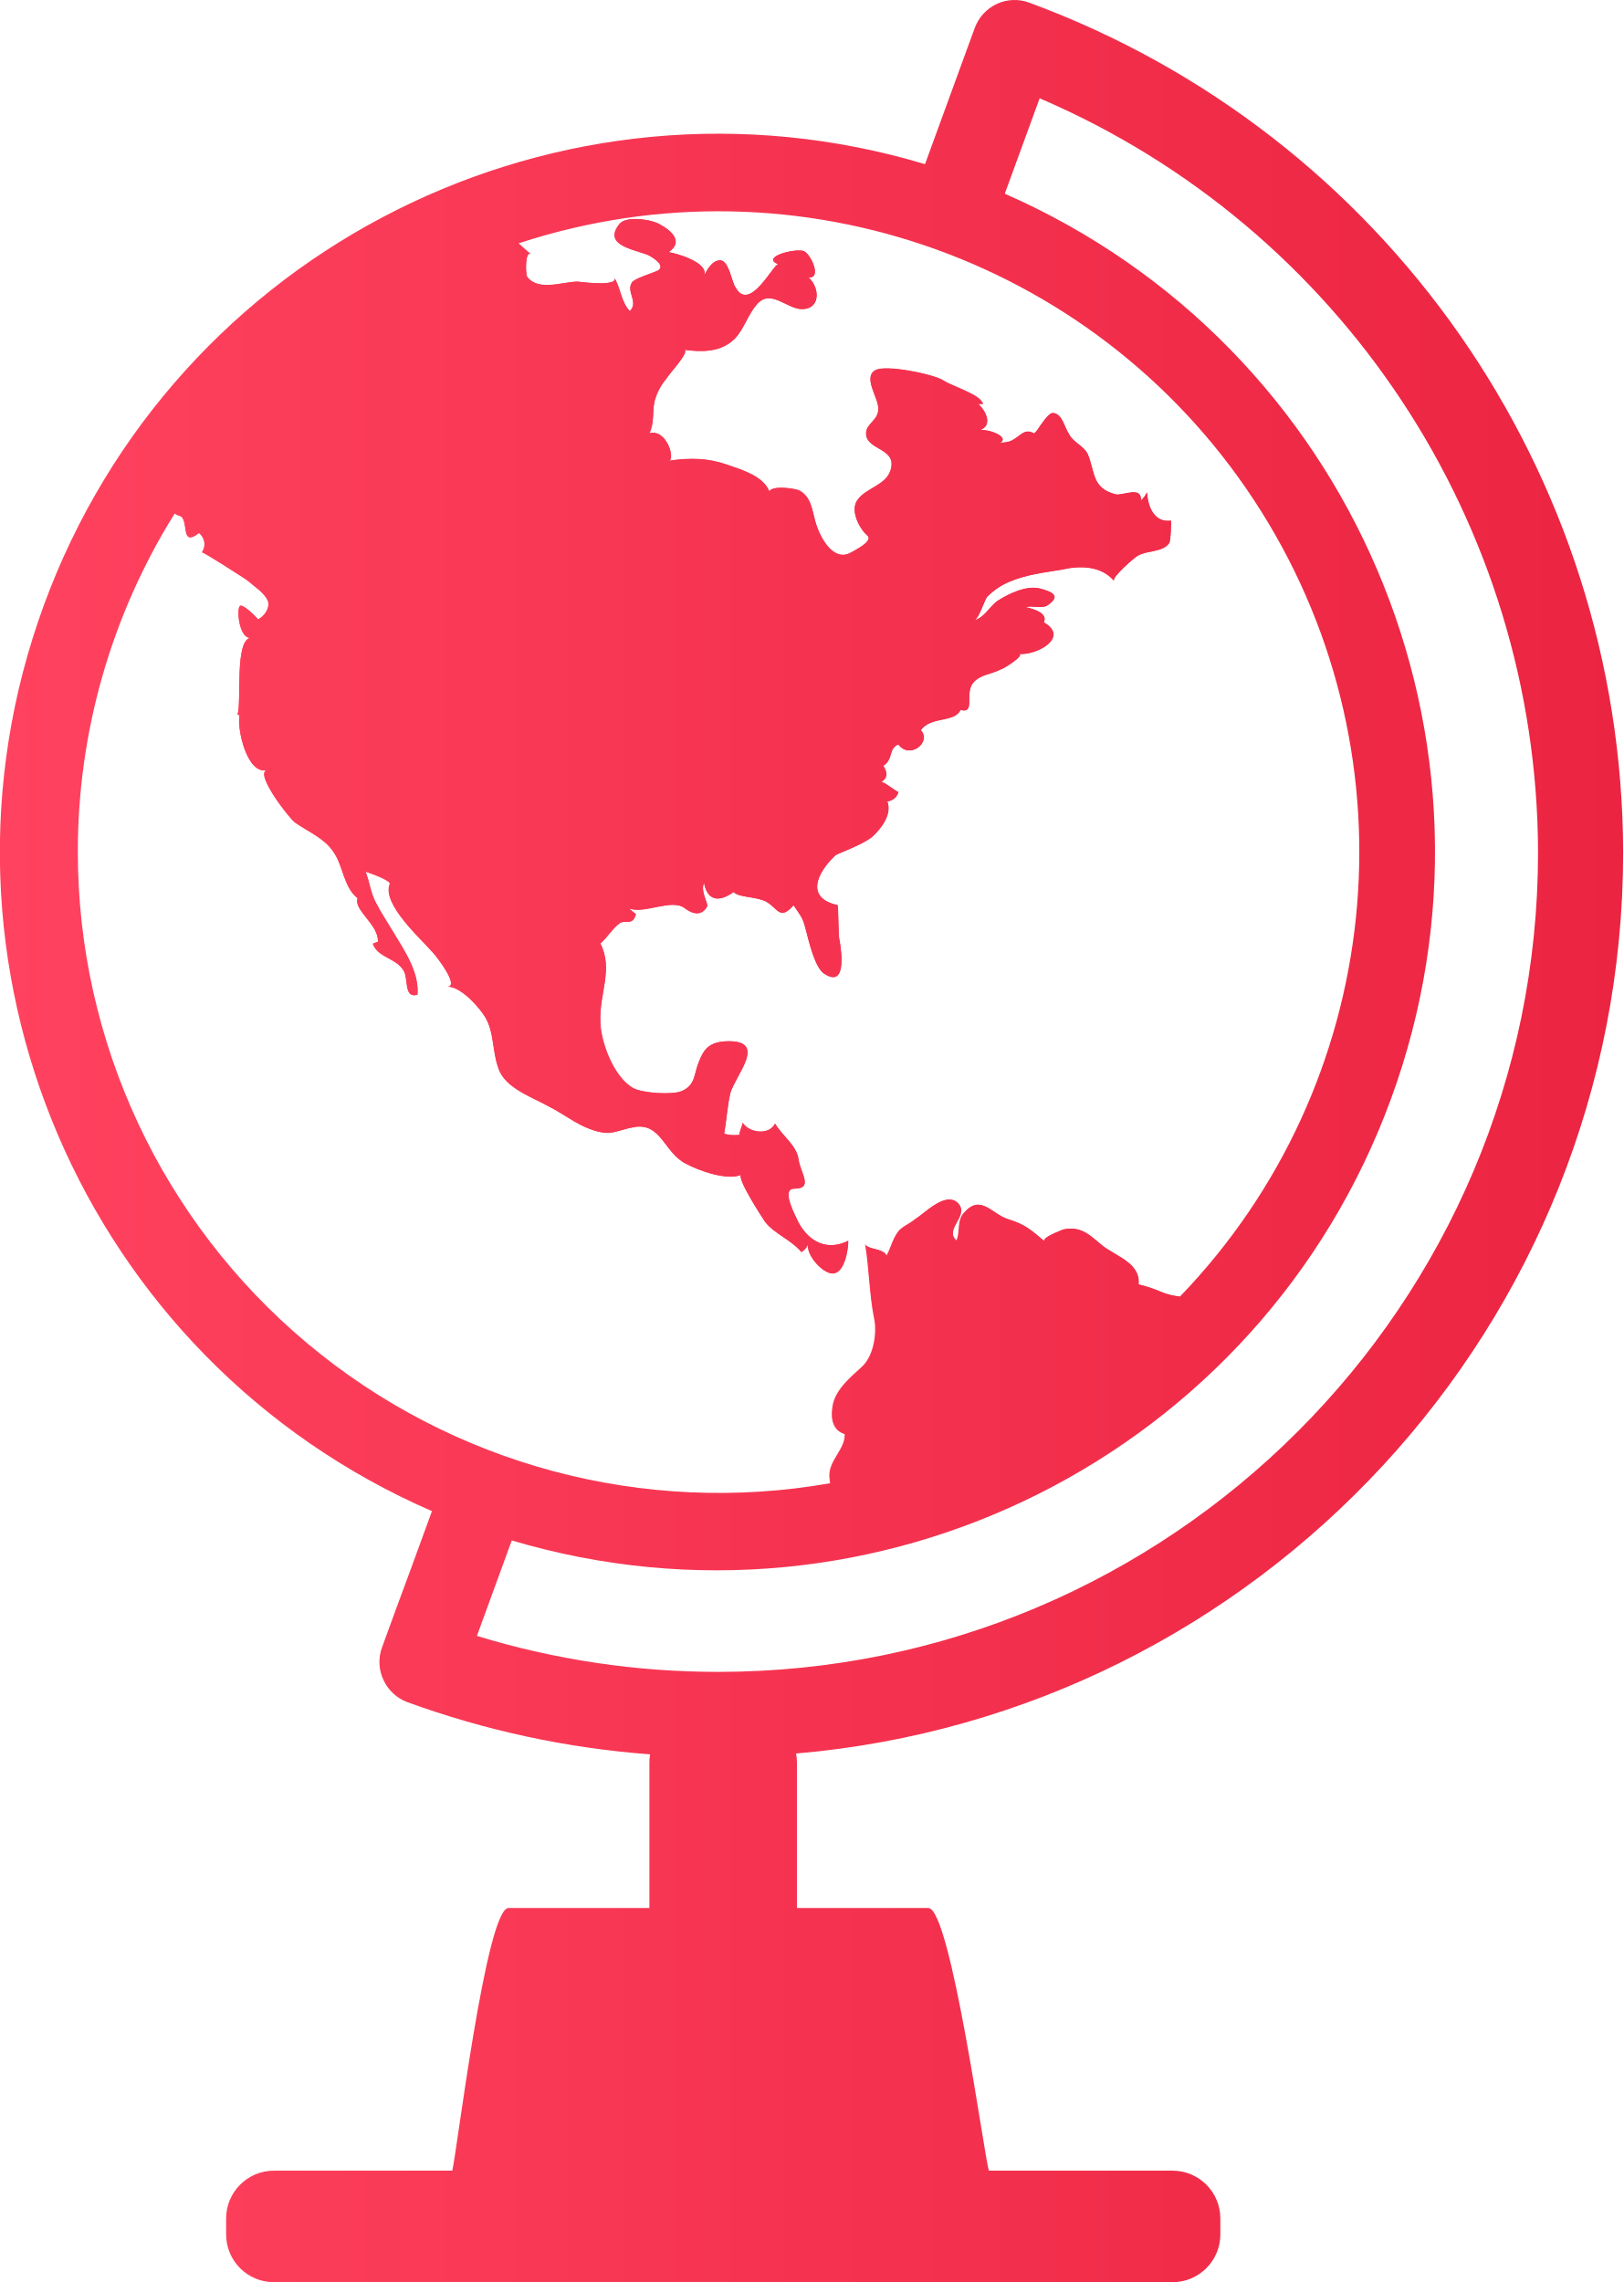
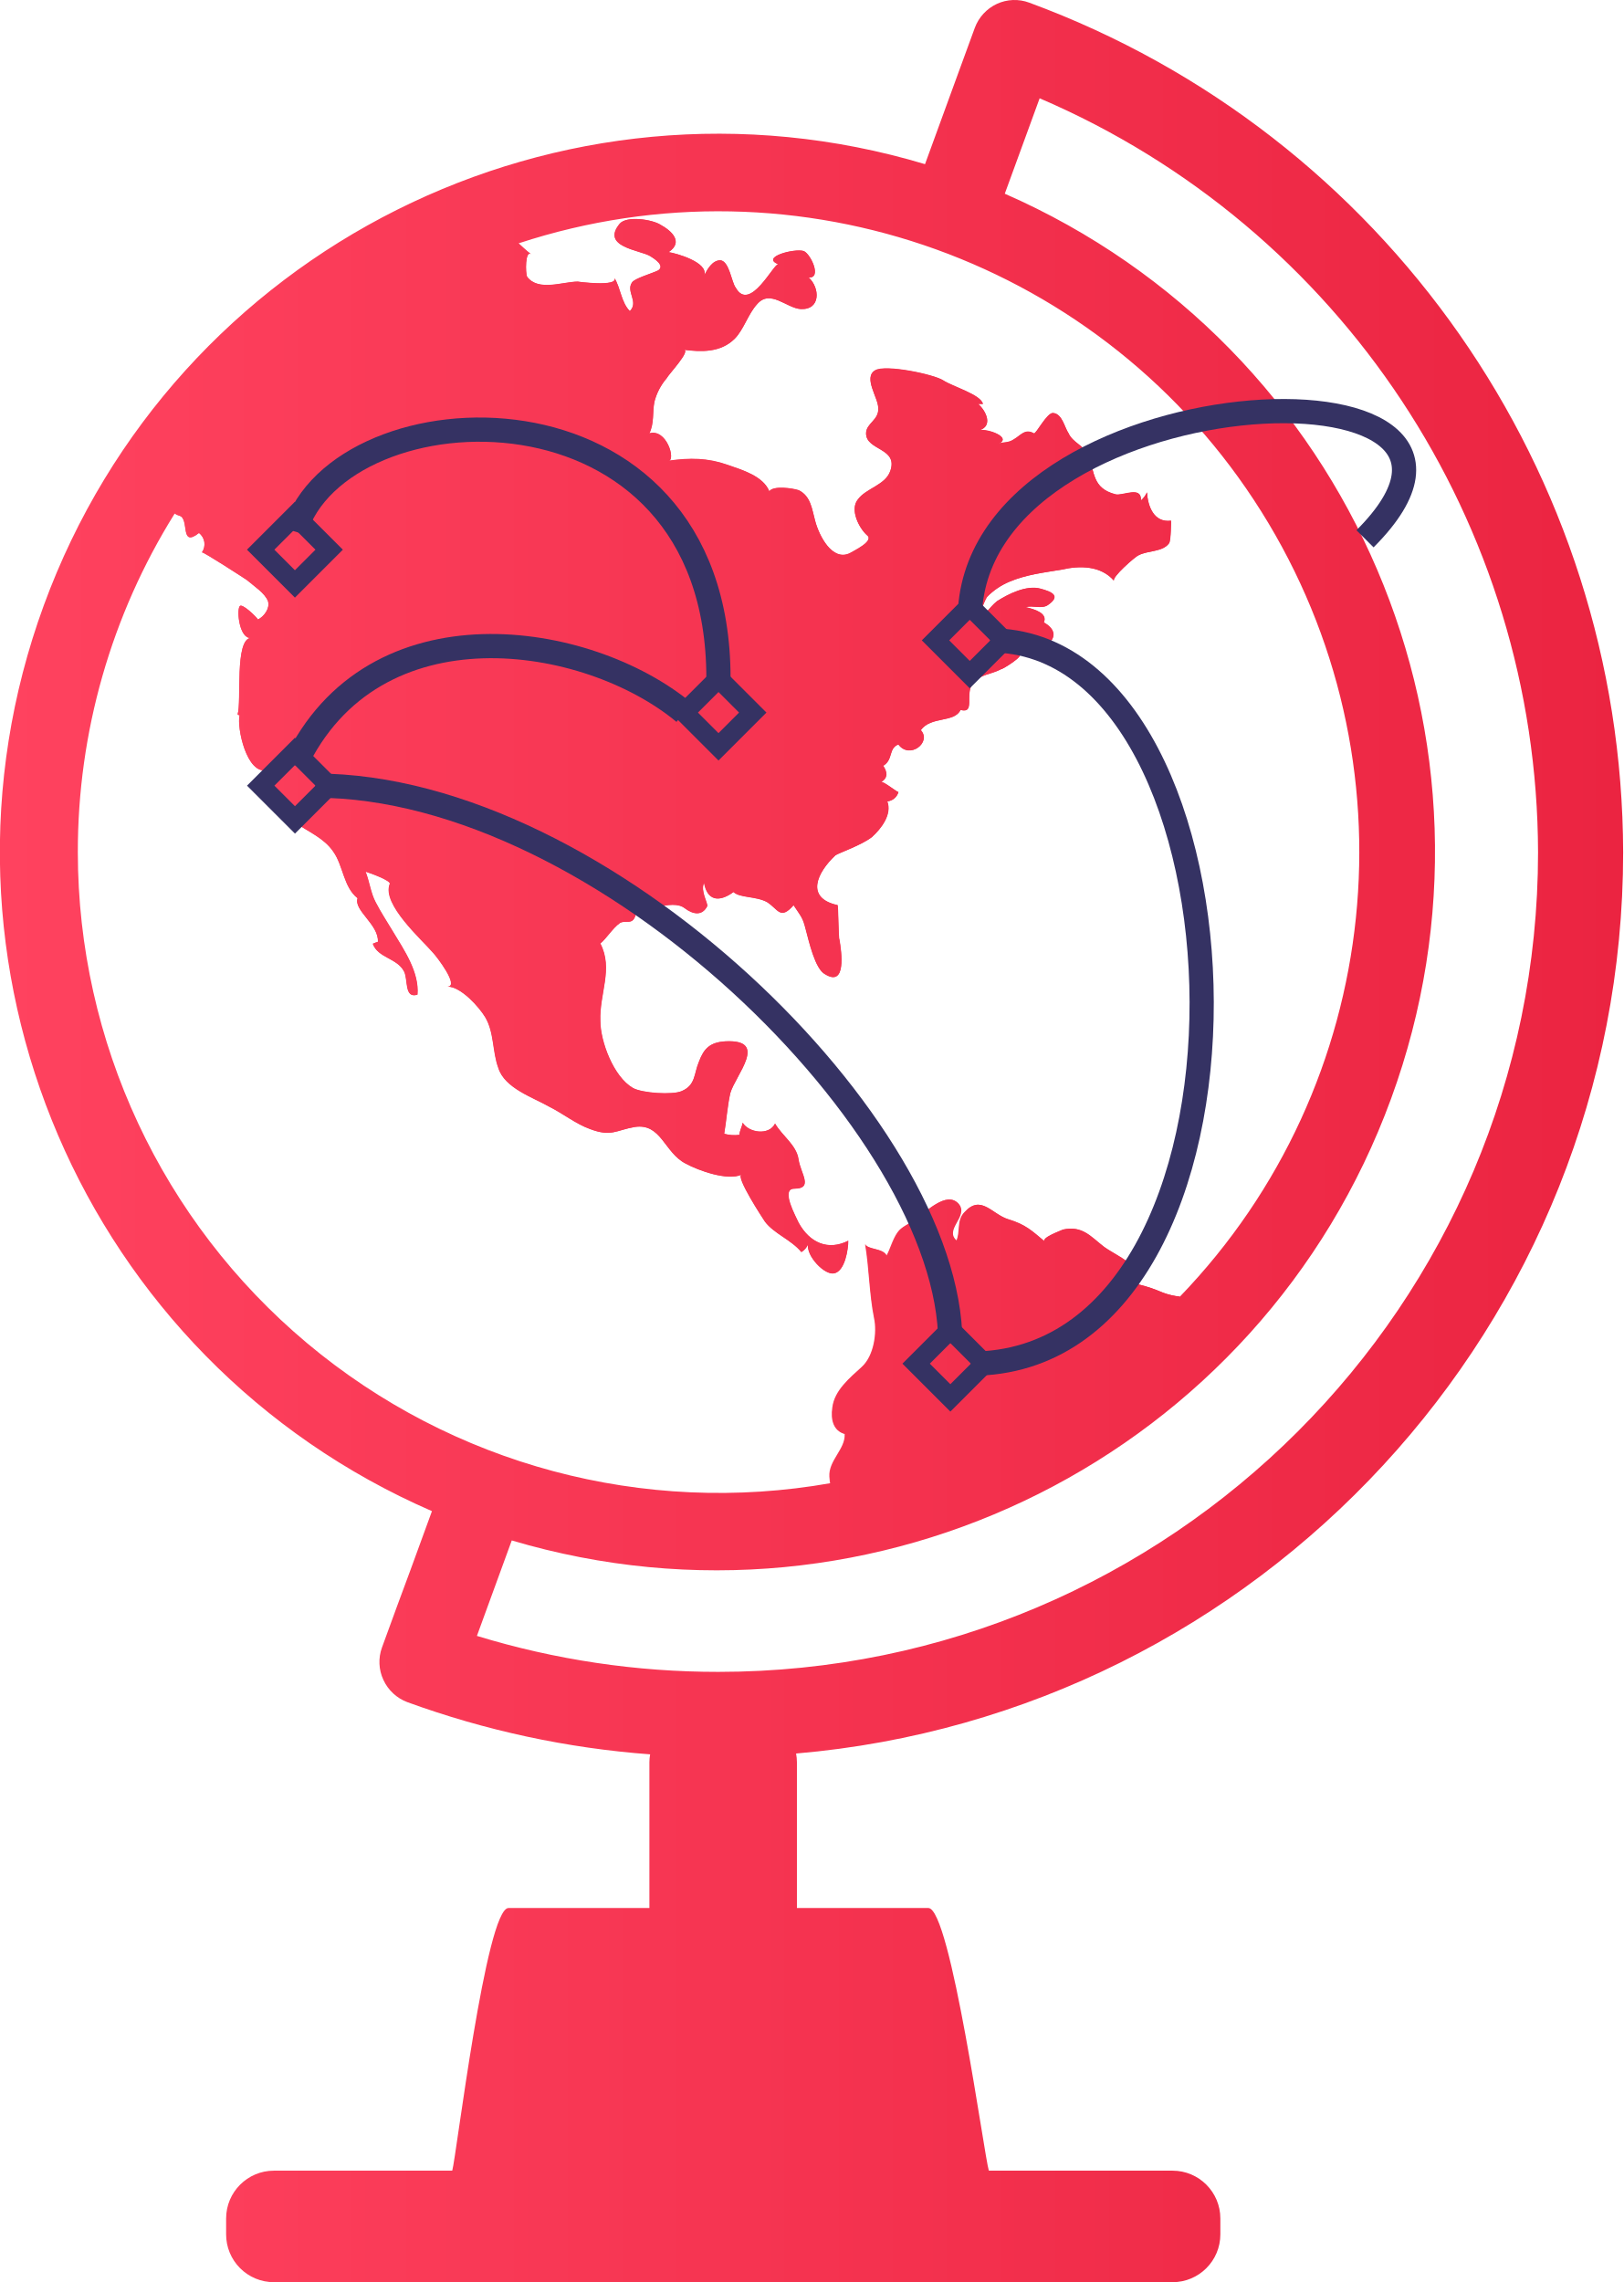
<svg xmlns="http://www.w3.org/2000/svg" xmlns:xlink="http://www.w3.org/1999/xlink" viewBox="0 0 335.15 471.23">
  <defs>
-     <style>.cls-1{fill:url(#linear-gradient);}.cls-2{fill:url(#linear-gradient-2);}.cls-3{fill:url(#linear-gradient-3);}.cls-4{fill:none;stroke:#444445;stroke-miterlimit:10;stroke-width:10px;}</style>
+     <style>.cls-1{fill:url(#linear-gradient);}.cls-2{fill:url(#linear-gradient-2);}.cls-3{fill:url(#linear-gradient-3);}.cls-4,.cls-5,.cls-6{fill:none;stroke-miterlimit:10;}.cls-4,.cls-6{stroke:#353263;}.cls-4{stroke-width:4px;}.cls-5{stroke:#444445;stroke-width:10px;}.cls-6{stroke-width:5px;}</style>
    <linearGradient id="linear-gradient" x1="171.23" y1="276.99" x2="243.63" y2="276.99" gradientUnits="userSpaceOnUse">
      <stop offset="0" stop-color="#ff425f" />
      <stop offset="1" stop-color="#eb2441" />
    </linearGradient>
    <linearGradient id="linear-gradient-2" x1="36.05" y1="154.11" x2="241.77" y2="154.11" xlink:href="#linear-gradient" />
    <linearGradient id="linear-gradient-3" x1="0" y1="235.62" x2="335.15" y2="235.62" xlink:href="#linear-gradient" />
  </defs>
  <g id="Layer_2" data-name="Layer 2">
    <g id="Layer_1-2" data-name="Layer 1">
      <path class="cls-1" d="M243.63,267.75a132,132,0,0,1-72.26,38.52c-.08-.67-.13-1.24-.13-1.34-.21-3.36,3.34-5.69,3.16-8.82-2.33-.64-2.94-2.93-2.55-5.48.44-3.55,3.59-6.08,6.1-8.39s3.16-7.13,2.51-10.07c-1-5-1-10.32-1.86-15.33.21,1.26,3.77.82,4.4,2.51.83-1.47,1.25-3.37,2.29-4.84.86-1.25,2.33-1.65,3.59-2.73,2.08-1.25,6.53-6.08,9-3.15,2.08,2.54-3.15,5.27-.43,7.57.86-1.69,0-4.2,1.68-5.89,3.37-3.76,5.67.44,9,1.47,3.58,1.08,4.83,2.34,7.56,4.63-.86-.82,3.37-2.29,3.76-2.51,4-.86,5.69,1.47,8.42,3.56,2.93,2.11,7.57,3.57,7.13,7.76a30.45,30.45,0,0,1,5,1.69A14.86,14.86,0,0,0,243.63,267.75Z" />
      <path class="cls-2" d="M241.77,107.54s0,4-.39,4.63c-1.26,1.86-4.4,1.47-6.31,2.51-.64.21-5.66,4.63-5.06,5.26-2.71-3.15-7.12-3.15-10.7-2.32-3.77.64-7.35,1-10.89,2.51a14,14,0,0,0-4.64,3.15c-.62.83-1.61,4.39-2.62,4.81,2-.48,3.09-2.72,4.71-3.95,2.33-1.47,6.09-3.38,9-2.55,2.33.64,4.23,1.47,1.47,3.37-1.25.86-3.12,0-4.59.43,1.86.43,4.59,1.26,3.76,3.16,5.46,3.15-1.69,6.91-5.23,6.48,1.65.21-3.58,3.37-3.58,3.16-1.9,1.06-4.42,1.06-5.88,2.93-1.69,2.33.6,6.32-2.51,5.49-1.28,2.71-6.1,1.25-8.21,4.18,2.3,2.51-2.29,6.1-4.62,2.95-2.09.82-1,3.15-3.14,4.41.84,1.25,1,2.52-.44,3.36.44-.21,3,1.86,3.58,2.08a2.66,2.66,0,0,1-2.3,1.91c1,2.71-1.28,5.66-3.15,7.35-2.11,1.68-7,3.35-7.55,3.78-3.8,3.56-6.31,8.82.42,10.29.18,0,.18,6.92.4,7.14.43,2.51,1.47,9.86-2.95,7.13-2.07-1.05-3.36-6.93-4-9.26-.64-2.5-.86-2.5-2.51-5-2.76,3.16-3.15.83-5.48-.64-2.3-1.25-5.65-.83-6.92-2.08-3.15,2.3-5.44,1.65-6.09-1.9-.82,1.68.83,4.2.65,4.84-1.08,2.09-3,1.65-4.64.4-2.71-2.07-8.49,1.39-11.63,0,.3.18,1,.87,1.54,1.21-.62,2.54-2.09,1.07-3.34,1.89-1.47,1.05-2.75,3.16-4,4.2,2.72,5.26-.22,10.28,0,16,0,4.2,2.72,11.54,6.72,13.83,1.9,1.08,8.19,1.48,10.08.65,2.94-1.26,2.5-3.59,3.58-6.1,1-2.72,2.29-4,5.45-4.18,9-.43,2.12,6.91,1,10.71-.61,2.73-.82,5.87-1.26,8.38a7.91,7.91,0,0,0,3.17.22c0-.86.64-1.9.64-2.51,1.25,2.08,5.44,2.72,6.7.19,1.46,2.53,4.4,4.4,4.84,7.37s3.15,6.06-.86,6.06c-3,0,.42,5.91.86,7,2.29,4.18,6.08,5.87,10.27,3.76,0,1.68-.64,6.29-2.93,6.73-2,.37-5.76-3.64-5.36-6a3.44,3.44,0,0,1-1.38,1.6c-2.07-2.54-5.66-3.79-7.53-6.3-.43-.64-6.08-9.25-4.83-9.67-2.94,1.28-8.82-.83-11.55-2.31-4.43-2.29-5-8.38-10.49-7.55-3.8.64-4.83,2.11-9.25.42-2.94-1.06-5.48-3.14-8.41-4.61-3.33-1.91-9.22-3.81-10.51-8-1.25-3.36-.83-7.35-2.72-10.5-1.25-2.08-5-6.3-7.78-6.3,2.55,0-2.29-6.27-2.93-6.93-2.31-2.71-10.68-10.06-9-14.25.42-.65-4.2-2.33-5-2.55.83,2.11,1.05,4.42,2.08,6.31,1.08,2.12,2.33,4,3.59,6.09,2.29,3.8,5.44,8.39,5.05,13-2.76.86-1.9-3.15-2.76-4.8C82,197.82,78,197.82,77,194.88a10.28,10.28,0,0,1,1.05-.4c.2-3.58-5.06-6.52-4.2-9-2.94-2.33-2.94-6.74-5.05-9.67-1.87-2.73-5-4-7.75-5.88-1.07-.61-8.63-10.28-5.9-10.92-4.19,1.07-6.28-8.83-5.66-11.33,0,0-.4,0-.4-.21.82-2.51-.65-15.53,2.73-15.74-2.33.21-3-5.49-2.33-6.52.42-.83,3.58,2.29,3.79,2.72,1.25-.61,2.51-2.3,2.08-3.76-.61-1.69-2.94-3.16-4.4-4.42-.62-.41-9-5.87-9.25-5.69a2.92,2.92,0,0,0-.61-4c-4,3.15-1.9-2.93-4-3.55a3.48,3.48,0,0,1-1-.46A133,133,0,0,1,88.5,58h0a129.54,129.54,0,0,1,12.08-5.4c2.15-.83,4.32-1.61,6.52-2.32.73.68,1.54,1.44,2.52,2.2-1.16-.77-1.15,3.86-.77,4.69,2.33,3.12,7.38,1,10.49,1-.17,0,8.41,1.14,7.54-.75,1.29,2.07,1.38,5,3.18,6.84,1.9-1.9-.83-4,.43-5.88.43-.86,4.2-1.9,5.45-2.54,1.47-1.05-1-2.51-1.68-2.94-2.08-1.26-10.28-1.87-6.28-6.7,1.47-1.68,6.71-.86,8.4.22,2.29,1.25,4.83,3.55,1.68,5.66,1.47.2,8.38,2.11,7.34,4.84.65-1.27,1.69-3.16,3.36-3.16,1.87.21,2.31,4.62,3.17,5.67,2.93,5.25,7.95-5.24,8.81-4.84-3.8-1.47,3.34-3.34,5.24-2.73,1.47.64,3.79,5.66,1,5.45,2.33,2.12,2.54,6.73-1.65,6.52-2.94-.2-6.31-4.18-9-1-1.88,2.07-2.74,5.22-4.61,7.12-2.95,2.94-7,2.73-10.5,2.3,1.46.21-3.15,5.05-3.58,5.9A12,12,0,0,0,135.13,83c-.43,2.12,0,4.42-1.05,6.53,3.56-1.05,5.46,5.44,4,5.65,4.4-.61,8-.61,12.18.86,2.94,1,7.34,2.29,8.6,5.46.82-1.26,4.83-.65,6.1-.22,2.51,1.25,2.71,4,3.36,6.3.83,3.15,3.54,8.39,7.13,6.71.61-.4,5.24-2.51,3.56-3.76-1.65-1.48-3.56-5.27-1.87-7.34,1.68-2.34,5.66-2.95,6.7-5.89,1.68-4.84-5-4.2-5-7.77,0-2.11,2.73-2.72,2.51-5.27,0-2.09-3.15-6.28-.64-7.74,2.11-1.29,12.18.82,14.08,2.08s7.77,2.93,8.17,4.84h-1c1.69,1.46,3.15,4.62.21,5.44,1.8-.38,6.82,1.49,4.07,2.74,1-.33,2-.09,3.07-.83,1.47-.83,2.32-2.31,4.19-1.26.42.21,2.75-4.41,4-4.2,1.87.22,2.3,2.95,3.16,4.2.82,1.89,3.15,2.51,4,4.4,1.45,3.58.82,6.92,5.65,8.18,1.47.42,5.46-1.87,5.28,1.28a4.77,4.77,0,0,0,1.25-1.68C237,104.61,238.23,108,241.77,107.54Z" />
      <path class="cls-3" d="M335.15,176A187.44,187.44,0,0,0,212.53.55a8.68,8.68,0,0,0-6.71.26,8.84,8.84,0,0,0-4.54,4.94l-3.19,8.72-2.65,7.26L191,33.9A148.36,148.36,0,0,0,89.19,312.05l-4.44,12.16L82,331.64l-3.13,8.57a8.75,8.75,0,0,0,.3,6.7,8.86,8.86,0,0,0,4.93,4.58,186.75,186.75,0,0,0,50.14,10.78,9.44,9.44,0,0,0-.15,1.61V394H105c-4.63,0-10.81,51.53-11.62,54.24H56.56a9.87,9.87,0,0,0-9.87,9.87v3.29a9.86,9.86,0,0,0,9.87,9.87H242.11a9.87,9.87,0,0,0,9.87-9.87v-3.29a9.87,9.87,0,0,0-9.87-9.87H204.18c-.91-2.71-7.87-54.24-12.5-54.24H164.55V363.88a10.43,10.43,0,0,0-.17-1.78C259.9,353.94,335.15,273.59,335.15,176ZM16.07,176a131.7,131.7,0,0,1,20-69.95,3.48,3.48,0,0,0,1,.46c2.08.62,0,6.7,4,3.55a2.92,2.92,0,0,1,.61,4c.22-.18,8.63,5.28,9.25,5.69,1.46,1.26,3.79,2.73,4.4,4.42.43,1.46-.83,3.15-2.08,3.76-.21-.43-3.37-3.55-3.79-2.72-.62,1,0,6.73,2.33,6.52-3.38.21-1.91,13.23-2.73,15.74,0,.21.4.21.4.21-.62,2.5,1.47,12.4,5.66,11.33-2.73.64,4.83,10.31,5.9,10.92,2.73,1.9,5.88,3.15,7.75,5.88,2.11,2.93,2.11,7.34,5.05,9.67-.86,2.51,4.4,5.45,4.2,9a10.28,10.28,0,0,0-1.05.4c1.05,2.94,5,2.94,6.49,5.7.86,1.65,0,5.66,2.76,4.8.39-4.62-2.76-9.21-5.05-13-1.26-2.11-2.51-4-3.59-6.09-1-1.89-1.25-4.2-2.08-6.31.83.22,5.45,1.9,5,2.55-1.65,4.19,6.72,11.54,9,14.25.64.66,5.48,6.93,2.93,6.93,2.77,0,6.53,4.22,7.78,6.3,1.89,3.15,1.47,7.14,2.72,10.5,1.29,4.19,7.18,6.09,10.51,8,2.93,1.47,5.47,3.55,8.41,4.61,4.42,1.69,5.45.22,9.25-.42,5.44-.83,6.06,5.26,10.49,7.55,2.73,1.48,8.61,3.59,11.55,2.31-1.25.42,4.4,9,4.83,9.67,1.87,2.51,5.46,3.76,7.53,6.3a3.44,3.44,0,0,0,1.38-1.6c-.4,2.37,3.33,6.38,5.36,6,2.29-.44,2.93-5.05,2.93-6.73-4.19,2.11-8,.42-10.27-3.76-.44-1.05-3.81-7-.86-7,4,0,1.28-3.12.86-6.06s-3.38-4.84-4.84-7.37c-1.26,2.53-5.45,1.89-6.7-.19,0,.61-.64,1.65-.64,2.51a7.91,7.91,0,0,1-3.17-.22c.44-2.51.65-5.65,1.26-8.38,1.08-3.8,8-11.14-1-10.71-3.16.21-4.41,1.46-5.45,4.18-1.08,2.51-.64,4.84-3.58,6.1-1.89.83-8.18.43-10.08-.65-4-2.29-6.72-9.63-6.72-13.83-.22-5.7,2.72-10.72,0-16,1.25-1,2.53-3.15,4-4.2,1.25-.82,2.72.65,3.34-1.89-.53-.34-1.24-1-1.54-1.21,3.14,1.35,8.92-2.11,11.63,0,1.69,1.25,3.56,1.69,4.64-.4.18-.64-1.47-3.16-.65-4.84.65,3.55,2.94,4.2,6.09,1.9,1.27,1.25,4.62.83,6.92,2.08,2.33,1.47,2.72,3.8,5.48.64,1.65,2.51,1.87,2.51,2.51,5,.61,2.33,1.9,8.21,4,9.26,4.42,2.73,3.38-4.62,2.95-7.13-.22-.22-.22-7.14-.4-7.14-6.73-1.47-4.22-6.73-.42-10.29.6-.43,5.44-2.1,7.55-3.78,1.87-1.69,4.19-4.64,3.15-7.35a2.66,2.66,0,0,0,2.3-1.91c-.62-.22-3.14-2.29-3.58-2.08,1.49-.84,1.28-2.11.44-3.36,2.1-1.26,1-3.59,3.14-4.41,2.33,3.15,6.92-.44,4.62-2.95,2.11-2.93,6.93-1.47,8.21-4.18,3.11.83.82-3.16,2.51-5.49,1.46-1.87,4-1.87,5.88-2.93,0,.21,5.23-2.95,3.58-3.16,3.54.43,10.69-3.33,5.23-6.48.83-1.9-1.9-2.73-3.76-3.16,1.47-.43,3.34.43,4.59-.43,2.76-1.9.86-2.73-1.47-3.37-2.94-.83-6.7,1.08-9,2.55-1.62,1.23-2.69,3.47-4.71,3.95,1-.42,2-4,2.62-4.81a14,14,0,0,1,4.64-3.15c3.54-1.47,7.12-1.87,10.89-2.51,3.58-.83,8-.83,10.7,2.32-.6-.63,4.42-5.05,5.06-5.26,1.91-1,5-.65,6.31-2.51.39-.65.39-4.63.39-4.63-3.54.44-4.79-2.93-5-5.87a4.77,4.77,0,0,1-1.25,1.68c.18-3.15-3.81-.86-5.28-1.28-4.83-1.26-4.2-4.6-5.65-8.18-.83-1.89-3.16-2.51-4-4.4-.86-1.25-1.29-4-3.16-4.2-1.26-.21-3.59,4.41-4,4.2-1.87-1.05-2.72.43-4.19,1.26-1.1.74-2,.5-3.07.83,2.75-1.25-2.27-3.12-4.07-2.74,2.94-.82,1.48-4-.21-5.44h1c-.4-1.91-6.27-3.59-8.17-4.84s-12-3.37-14.08-2.08c-2.51,1.46.64,5.65.64,7.74.22,2.55-2.51,3.16-2.51,5.27,0,3.57,6.7,2.93,5,7.77-1,2.94-5,3.55-6.7,5.89-1.69,2.07.22,5.86,1.87,7.34,1.68,1.25-2.95,3.36-3.56,3.76-3.59,1.68-6.3-3.56-7.13-6.71-.65-2.32-.85-5.05-3.36-6.3-1.27-.43-5.28-1-6.1.22-1.26-3.17-5.66-4.42-8.6-5.46-4.19-1.47-7.78-1.47-12.18-.86,1.47-.21-.43-6.7-4-5.65,1.05-2.11.62-4.41,1.05-6.53a12,12,0,0,1,2.51-4.81c.43-.85,5-5.69,3.58-5.9,3.54.43,7.55.64,10.5-2.3,1.87-1.9,2.73-5.05,4.61-7.12,2.73-3.15,6.1.83,9,1,4.19.21,4-4.4,1.65-6.52,2.76.21.44-4.81-1-5.45-1.9-.61-9,1.26-5.24,2.73-.86-.4-5.88,10.09-8.81,4.84-.86-1.05-1.3-5.46-3.17-5.67-1.67,0-2.71,1.89-3.36,3.16,1-2.73-5.87-4.64-7.34-4.84,3.15-2.11.61-4.41-1.68-5.66-1.69-1.08-6.93-1.9-8.4-.22-4,4.83,4.2,5.44,6.28,6.7.64.43,3.15,1.89,1.68,2.94-1.25.64-5,1.68-5.45,2.54-1.26,1.87,1.47,4-.43,5.88-1.8-1.81-1.89-4.77-3.18-6.84.87,1.89-7.71.75-7.54.75-3.11,0-8.16,2.08-10.49-1-.38-.83-.39-5.46.77-4.69-1-.76-1.79-1.52-2.52-2.2A132.3,132.3,0,0,1,243.63,267.75a14.86,14.86,0,0,1-3.51-.84,30.45,30.45,0,0,0-5-1.69c.44-4.19-4.2-5.65-7.13-7.76-2.73-2.09-4.41-4.42-8.42-3.56-.39.22-4.62,1.69-3.76,2.51-2.73-2.29-4-3.55-7.56-4.63-3.37-1-5.67-5.23-9-1.47-1.68,1.69-.82,4.2-1.68,5.89-2.72-2.3,2.51-5,.43-7.57-2.5-2.93-6.95,1.9-9,3.15-1.26,1.08-2.73,1.48-3.59,2.73-1,1.47-1.46,3.37-2.29,4.84-.63-1.69-4.19-1.25-4.4-2.51.82,5,.82,10.29,1.86,15.33.65,2.94,0,7.75-2.51,10.07s-5.66,4.84-6.1,8.39c-.39,2.55.22,4.84,2.55,5.48.18,3.13-3.37,5.46-3.16,8.82,0,.1.05.67.13,1.34A132.38,132.38,0,0,1,16.07,176ZM148.33,345.24a169.91,169.91,0,0,1-49.86-7.43l.06-.15,2.7-7.4,4.44-12.16A148.36,148.36,0,0,0,207.47,40l4.45-12.18,2.64-7.23.11-.29A169.85,169.85,0,0,1,317.58,176C317.58,269.33,241.67,345.24,148.33,345.24Z" />
-       <path class="cls-4" d="M164.67,58.66" />
+       <rect class="cls-4" x="55.9" y="157.23" width="10" height="10" transform="translate(218.68 233.89) rotate(135)" />
+       <rect class="cls-4" x="143.35" y="142.14" width="10" height="10" transform="translate(357.3 146.29) rotate(135)" />
+       <rect class="cls-4" x="55.9" y="108.51" width="10" height="10" transform="translate(184.22 150.71) rotate(135)" />
+       <rect class="cls-4" x="195.23" y="127.23" width="10" height="10" transform="translate(435.32 84.15) rotate(135)" />
+       <rect class="cls-4" x="191.23" y="276.6" width="10" height="10" transform="translate(534.11 341.96) rotate(135)" />
+       <path class="cls-5" d="M164.67,58.66" />
+       <path class="cls-6" d="M60.9,158c16.16-34.43,60.45-27.43,80.38-10.85" />
+       <path class="cls-6" d="M133.07,141.56" />
+       <path class="cls-6" d="M65.14,162.23c59.33,0,131.09,70.62,131.09,115.12" />
+       <path class="cls-6" d="M200.47,281.6c65.25,0,60.5-149.37,4-149.37" />
+       <path class="cls-6" d="M200.23,128c0-51.33,121.59-56.7,81.62-16.74" />
+       <path class="cls-6" d="M148.35,140.07c0-64.34-78.37-60.59-87.45-30.31" />
    </g>
  </g>
</svg>
